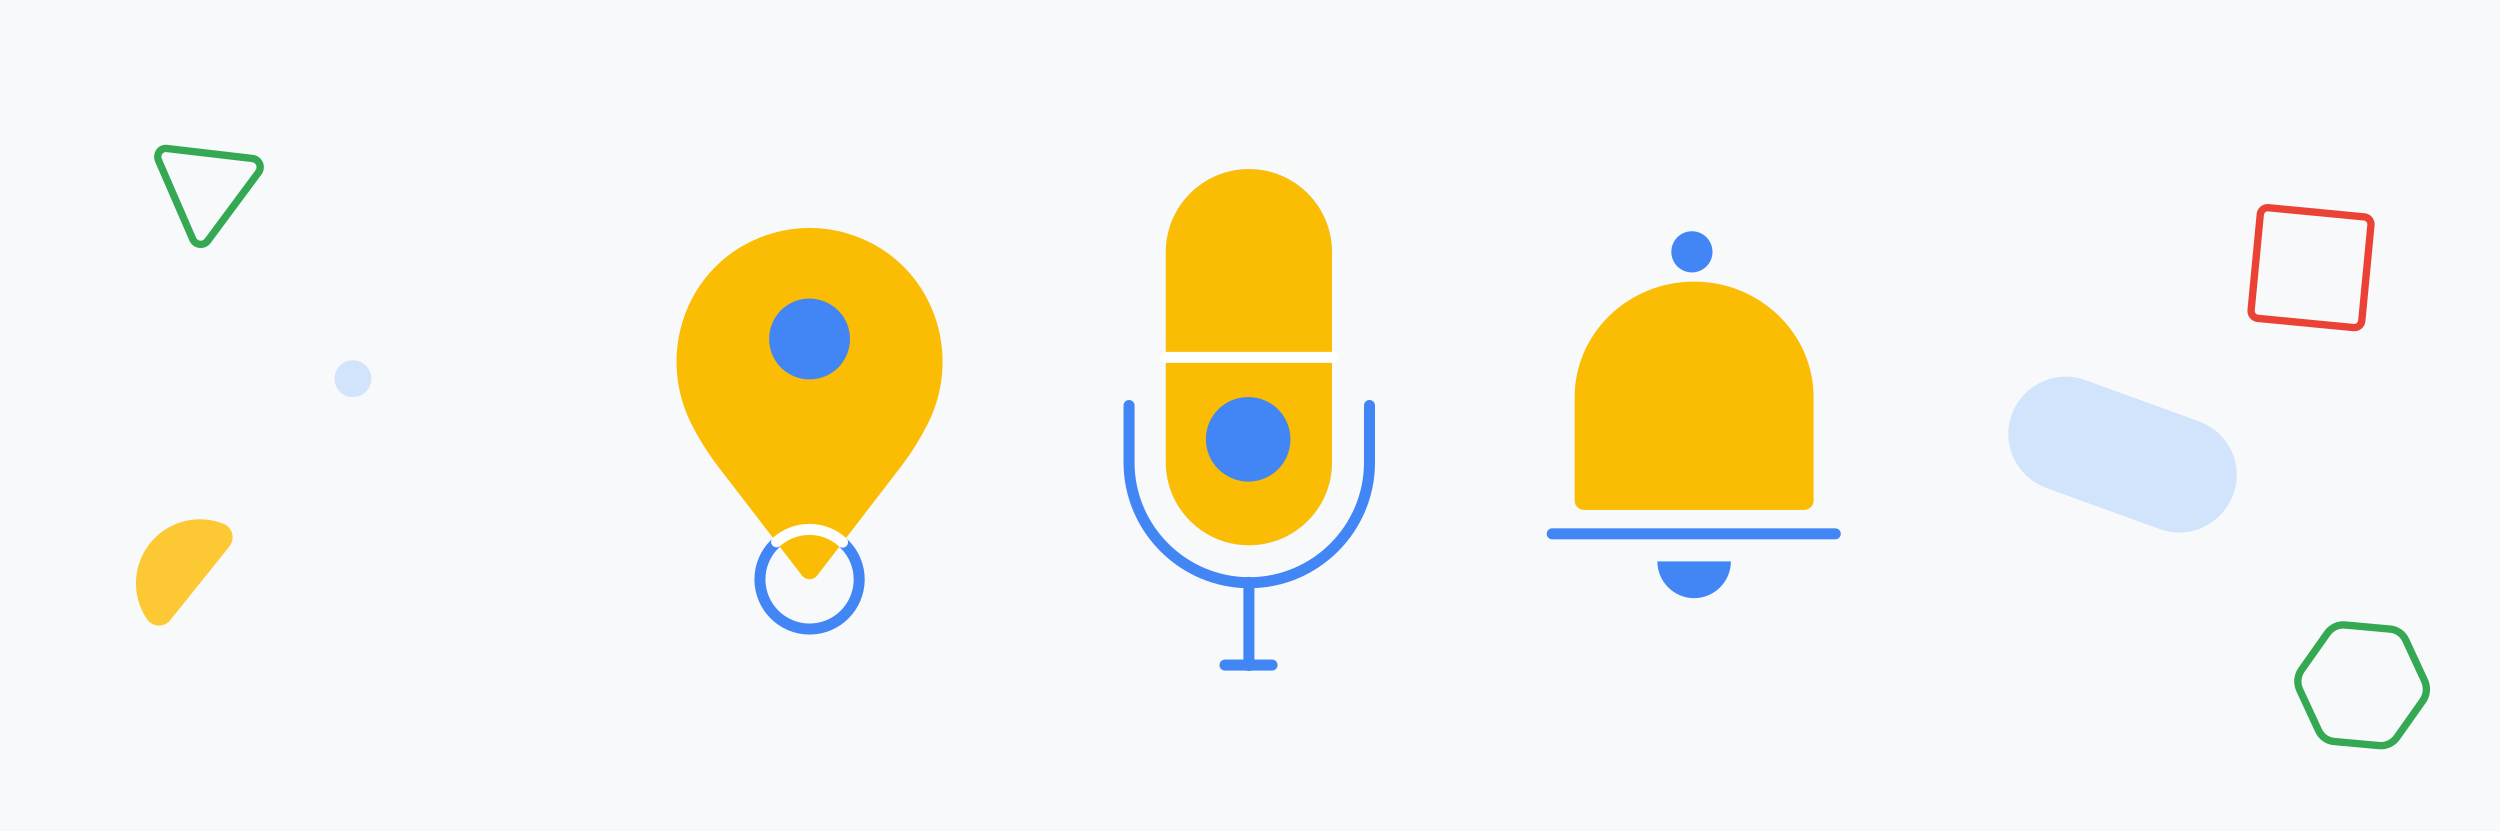
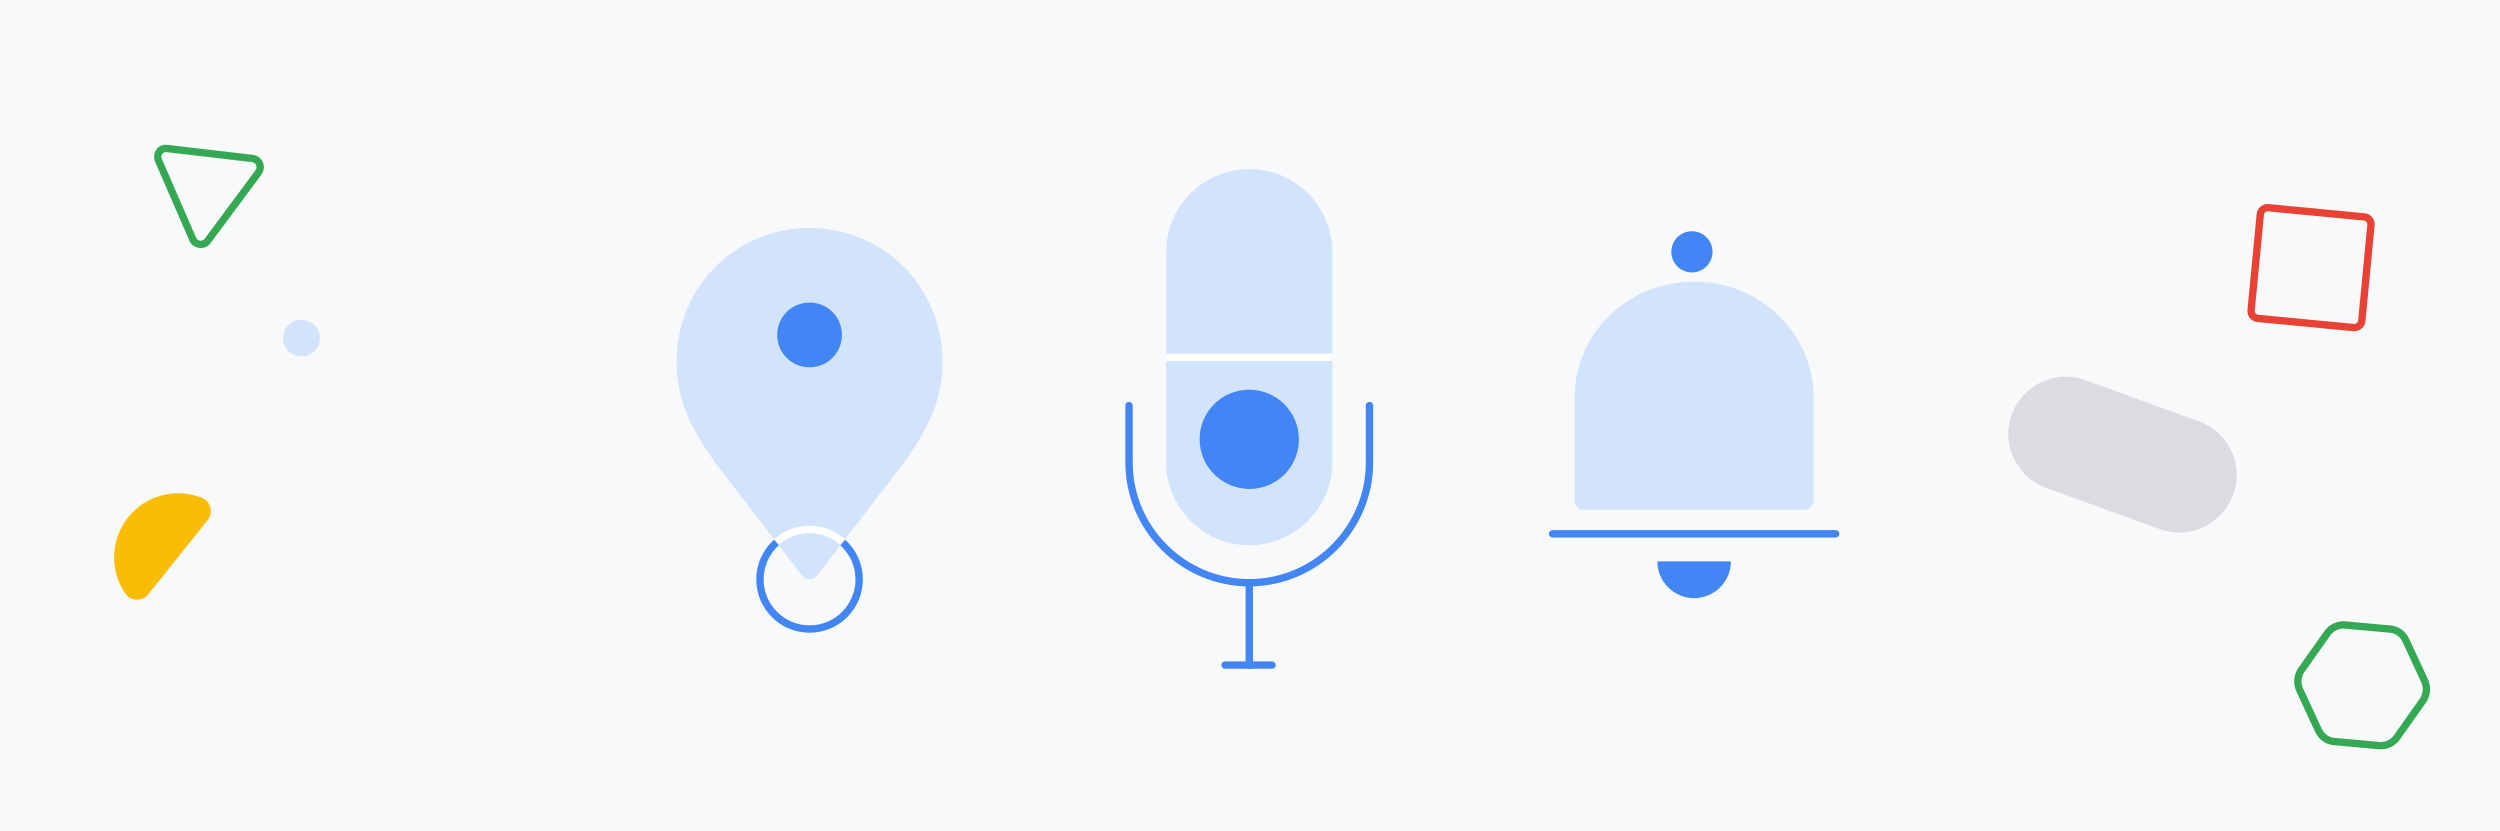
<svg xmlns="http://www.w3.org/2000/svg" fill="none" height="226" viewBox="0 0 680 226" width="680">
  <path d="M0 0h680v226H0z" fill="#f8f9fa" />
-   <path clip-rule="evenodd" d="M205.2 157.6c0-8.221 6.664-15 15-15 8.221 0 15 6.664 15 15 0 8.221-6.664 15-15 15s-15-6.779-15-15zm15-12c-6.664 0-12 5.421-12 12s5.336 12 12 12 12-5.421 12-12c0-6.664-5.421-12-12-12z" fill="#4285f4" fill-rule="evenodd" />
-   <path d="M252.4 115.2c-1.8 3.6-4.2 7.6-7.4 11.8l-22.7 29.5c-1 1.4-3.2 1.4-4.2 0L195.4 127c-3.2-4.2-5.6-8.2-7.4-11.8-8.8-17.6-2.6-39.1 14.5-48.6 5.1-2.8 10.9-4.5 17.2-4.6h1.1c6.2.1 12 1.8 17.1 4.6 17.1 9.5 23.3 31.1 14.5 48.6z" fill="#fbbc04" />
-   <path d="M231.2 92.2c0 6.1-4.9 11-11 11s-11-4.9-11-11 4.9-11 11-11c6.1.1 11 4.9 11 11z" fill="#4285f4" />
-   <path d="M339.7 148.3c-12.5 0-22.6-10.1-22.6-22.6V68.6c0-12.5 10.1-22.6 22.6-22.6s22.6 10.1 22.6 22.6v57.2c0 12.4-10.1 22.5-22.6 22.5z" fill="#d2e3fc" />
-   <path clip-rule="evenodd" d="M307.1 108.8a1.5 1.5 0 0 1 1.5 1.5v15.5c0 17.172 14.028 31.2 31.2 31.2s31.2-14.028 31.2-31.2v-15.5a1.5 1.5 0 0 1 3 0v15.5c0 18.828-15.372 34.2-34.2 34.2s-34.2-15.372-34.2-34.2v-15.5a1.5 1.5 0 0 1 1.5-1.5z" fill="#4285f4" fill-rule="evenodd" />
-   <path d="M339.7 148.3c-12.5 0-22.6-10.1-22.6-22.6V68.6c0-12.5 10.1-22.6 22.6-22.6s22.6 10.1 22.6 22.6v57.2c0 12.4-10.1 22.5-22.6 22.5z" fill="#fbbc04" />
-   <path clip-rule="evenodd" d="M315.6 97.2a1.5 1.5 0 0 1 1.5-1.5h45.4a1.5 1.5 0 0 1 0 3h-45.4a1.5 1.5 0 0 1-1.5-1.5z" fill="#fff" fill-rule="evenodd" />
+   <path clip-rule="evenodd" d="M637.997 169.005l12.076 1.097c2.282.128 4.293 1.567 5.238 3.684l5.1 11.001.003.007a6.49 6.49 0 0 1-.59 6.373l-.007.01-6.997 9.895c-1.3 1.887-3.545 2.96-5.817 2.723l-12.075-1.097c-2.283-.128-4.294-1.567-5.238-3.684l-5.101-11.001-.003-.007a6.492 6.492 0 0 1 .59-6.373l.007-.01 6.997-9.895c1.3-1.886 3.545-2.96 5.817-2.723zm-.202 1.989c-1.523-.16-3.072.564-3.971 1.873l-.007.01-6.996 9.895a4.488 4.488 0 0 0-.41 4.415l5.1 11 .003.007c.654 1.473 2.032 2.428 3.539 2.507l.019.001 12.126 1.103h.007c1.523.161 3.072-.563 3.971-1.872l.007-.01 6.997-9.895a4.49 4.49 0 0 0 .409-4.415l-5.1-11-.003-.007c-.654-1.473-2.032-2.428-3.539-2.507l-.019-.001-12.126-1.103z" fill="#34a853" fill-rule="evenodd" />
+   <path clip-rule="evenodd" d="M616.907 57.496c-.572-.051-1.063.368-1.111.895l-.001.004-2.499 26.096v.002c-.051.572.368 1.063.894 1.111h.005l26.095 2.5h.002c.573.051 1.064-.368 1.112-.894v-.005l2.5-26.095v-.002c.051-.573-.368-1.064-.895-1.112h-.004l-26.096-2.5h-.002zm-3.103.71c.154-1.671 1.661-2.85 3.286-2.702h.005l26.095 2.5h.003c1.672.154 2.851 1.66 2.703 3.287l-.001.004-2.499 26.096v.002c-.154 1.672-1.661 2.85-3.287 2.703h-.004l-26.096-2.5h-.002c-1.672-.154-2.851-1.66-2.703-3.287v-.004l2.5-26.096v-.002z" fill="#e94235" fill-rule="evenodd" />
+   <path d="M598.1 114.6l-30.9-11.2c-8.1-3-17 1.3-20 9.3-3 8.1 1.3 17 9.3 20l30.9 11.2c8.1 3 17-1.3 20-9.3 3.1-8.2-1.2-17-9.3-20z" fill="#dadce0" />
+   <path d="M465.8 68.5c0 3.1-2.5 5.6-5.6 5.6s-5.6-2.5-5.6-5.6 2.5-5.6 5.6-5.6 5.6 2.5 5.6 5.6z" fill="#4285f4" />
+   <path d="M493.3 108.1c0-17.4-14.6-31.5-32.5-31.5-18 0-32.5 14.1-32.5 31.5v28.1c0 1.4 1.2 2.5 2.6 2.5h59.8c1.4 0 2.6-1.1 2.6-2.5z" fill="#d2e3fc" />
  <g fill="#4285f4">
-     <path clip-rule="evenodd" d="M339.7 156.9a1.5 1.5 0 0 1 1.5 1.5V181a1.5 1.5 0 0 1-3 0v-22.6a1.5 1.5 0 0 1 1.5-1.5z" fill-rule="evenodd" />
-     <path d="M351 119.5c0 6.4-5.1 11.5-11.5 11.5-6.4-.1-11.5-5.2-11.5-11.5 0-6.4 5.1-11.5 11.5-11.5s11.5 5.1 11.5 11.5z" />
-     <path clip-rule="evenodd" d="M331.7 180.9a1.5 1.5 0 0 1 1.5-1.5H346a1.5 1.5 0 0 1 0 3h-12.8a1.5 1.5 0 0 1-1.5-1.5z" fill-rule="evenodd" />
-     <path d="M465.8 68.5c0 3.1-2.5 5.6-5.6 5.6s-5.6-2.5-5.6-5.6 2.5-5.6 5.6-5.6 5.6 2.5 5.6 5.6z" />
+     <path clip-rule="evenodd" d="M421.3 145.2a1 1 0 0 1 1-1h77a1 1 0 0 1 0 2h-77a1 1 0 0 1-1-1z" fill-rule="evenodd" />
+     <path d="M460.8 162.7c5.5 0 10-4.5 10-10h-20c0 5.5 4.5 10 10 10z" />
+     <path clip-rule="evenodd" d="M205.7 157.6c0-7.947 6.443-14.5 14.5-14.5 7.947 0 14.5 6.443 14.5 14.5 0 7.947-6.443 14.5-14.5 14.5s-14.5-6.553-14.5-14.5zm14.5-12.5c-6.943 0-12.5 5.647-12.5 12.5s5.557 12.5 12.5 12.5 12.5-5.647 12.5-12.5c0-6.943-5.648-12.5-12.5-12.5z" fill-rule="evenodd" />
  </g>
-   <path d="M493.3 108.1c0-17.4-14.6-31.5-32.5-31.5-18 0-32.5 14.1-32.5 31.5v28.1c0 1.4 1.2 2.5 2.6 2.5h59.8c1.4 0 2.6-1.1 2.6-2.5z" fill="#fbbc04" />
-   <path clip-rule="evenodd" d="M420.7 145.2a1.5 1.5 0 0 1 1.5-1.5h77a1.5 1.5 0 0 1 0 3h-77a1.5 1.5 0 0 1-1.5-1.5z" fill="#4285f4" fill-rule="evenodd" />
-   <path d="M460.8 162.7c5.5 0 10-4.5 10-10h-20c0 5.5 4.5 10 10 10z" fill="#4285f4" />
-   <path d="M101 103c0 2.8-2.2 5-5 5-2.8.1-5-2.2-5-5s2.2-5 5-5c2.7 0 5 2.2 5 5z" fill="#d2e3fc" />
-   <path d="M46.3 168.7c-1.6 2-4.7 1.9-6.2-.1-4.3-6.1-4.2-14.6.6-20.7 5-6.3 13.2-8.2 20.2-5.4 2.3 1 3.1 3.9 1.6 6z" fill="#fcc934" />
-   <path clip-rule="evenodd" d="M637.997 169.005l12.076 1.098c2.282.127 4.293 1.566 5.238 3.683l5.1 11.001.003.007a6.49 6.49 0 0 1-.59 6.373l-.007.01-6.997 9.895c-1.3 1.887-3.545 2.96-5.817 2.723l-12.075-1.097c-2.283-.128-4.294-1.567-5.238-3.684l-5.101-11.001-.003-.007a6.49 6.49 0 0 1 .59-6.372l.007-.011 6.997-9.895c1.3-1.886 3.545-2.96 5.817-2.723zm-.202 1.99c-1.523-.161-3.072.563-3.971 1.872l-.007.01-6.996 9.895a4.488 4.488 0 0 0-.41 4.415l5.1 11 .003.007c.654 1.473 2.032 2.428 3.539 2.507l.019.001 12.126 1.103.007.001c1.523.16 3.072-.564 3.971-1.872l.007-.011 6.997-9.895a4.49 4.49 0 0 0 .409-4.415l-5.1-11-.003-.007c-.654-1.473-2.032-2.428-3.539-2.507l-.019-.001-12.126-1.103zM45.638 39.41l23.073 2.696a3.38 3.38 0 0 1 2.395 5.385l-.003.005L57.306 66.09l-.001.003c-1.566 2.13-4.828 1.7-5.826-.704l-9.3-21.4-.004-.01c-.958-2.326.809-4.994 3.463-4.57zm-1.617 3.801l9.3 21.4.004.008a1.368 1.368 0 0 0 2.369.29l.003-.005L69.494 46.31l.001-.002c.644-.881.128-2.094-1-2.213h-.011L45.36 41.39l-.024-.004c-.93-.154-1.746.763-1.315 1.825z" fill="#34a853" fill-rule="evenodd" />
-   <path clip-rule="evenodd" d="M616.907 57.496c-.572-.051-1.063.368-1.111.895l-.001.004-2.499 26.096v.002c-.051.572.368 1.063.894 1.111h.005l26.095 2.5h.002c.573.051 1.064-.368 1.112-.894v-.005l2.5-26.095v-.002c.051-.573-.368-1.064-.895-1.112h-.004l-26.096-2.5h-.002zm-3.103.71c.154-1.671 1.661-2.85 3.286-2.702h.005l26.095 2.5h.003c1.672.154 2.851 1.66 2.703 3.287l-.001.004-2.499 26.096v.002c-.154 1.672-1.661 2.85-3.287 2.703h-.004l-26.096-2.5h-.002c-1.672-.154-2.851-1.66-2.703-3.287v-.004l2.5-26.096v-.002z" fill="#ea4335" fill-rule="evenodd" />
-   <path d="M598.1 114.6l-30.9-11.2c-8.1-3-17 1.3-20 9.3-3 8.1 1.3 17 9.3 20l30.9 11.2c8.1 3 17-1.3 20-9.3 3.1-8.2-1.2-17-9.3-20z" fill="#d2e3fc" />
-   <path clip-rule="evenodd" d="M210.212 146.271c2.656-2.323 6.101-3.771 9.988-3.771 3.784 0 7.343 1.446 10.014 3.894a1.501 1.501 0 0 1-2.028 2.212 11.833 11.833 0 0 0-7.986-3.106c-3.113 0-5.868 1.152-8.012 3.029a1.501 1.501 0 0 1-1.976-2.258z" fill="#fff" fill-rule="evenodd" />
+   <path d="M252.4 115.2c-1.8 3.6-4.2 7.6-7.4 11.8l-22.7 29.5c-1 1.4-3.2 1.4-4.2 0L195.4 127c-3.2-4.2-5.6-8.2-7.4-11.8-8.8-17.6-2.6-39.1 14.5-48.6 5.1-2.8 10.9-4.5 17.2-4.6h1.1c6.2.1 12 1.8 17.1 4.6 17.1 9.5 23.3 31.1 14.5 48.6z" fill="#d2e3fc" />
+   <path d="M229 91.1c0 4.9-3.9 8.8-8.8 8.8s-8.8-3.9-8.8-8.8 3.9-8.8 8.8-8.8 8.8 3.9 8.8 8.8z" fill="#4285f4" />
+   <path clip-rule="evenodd" d="M210.542 146.647c2.57-2.249 5.9-3.647 9.658-3.647 3.656 0 7.095 1.398 9.676 3.763l-1.352 1.474A12.33 12.33 0 0 0 220.2 145c-3.242 0-6.112 1.202-8.341 3.153z" fill="#fff" fill-rule="evenodd" />
+   <path clip-rule="evenodd" d="M307.1 109.3a1 1 0 0 1 1 1v15.5c0 17.448 14.252 31.7 31.7 31.7s31.7-14.252 31.7-31.7v-15.5a1 1 0 0 1 2 0v15.5c0 18.552-15.148 33.7-33.7 33.7s-33.7-15.148-33.7-33.7v-15.5a1 1 0 0 1 1-1z" fill="#4285f4" fill-rule="evenodd" />
+   <path d="M339.8 148.3c-12.5 0-22.6-10.1-22.6-22.6V68.6c0-12.5 10.1-22.6 22.6-22.6s22.6 10.1 22.6 22.6v57.2c0 12.4-10.2 22.5-22.6 22.5z" fill="#d2e3fc" />
+   <path clip-rule="evenodd" d="M362.4 98.2h-45.2v-2h45.2z" fill="#fff" fill-rule="evenodd" />
+   <path clip-rule="evenodd" d="M339.8 157.5a1 1 0 0 1 1 1V181a1 1 0 0 1-2 0v-22.5a1 1 0 0 1 1-1z" fill="#4285f4" fill-rule="evenodd" />
+   <path d="M353.3 119.5c0 7.5-6 13.5-13.5 13.5-7.5-.1-13.5-6.1-13.5-13.5 0-7.5 6-13.5 13.5-13.5s13.5 6.1 13.5 13.5z" fill="#4285f4" />
+   <path clip-rule="evenodd" d="M332.2 180.9a1 1 0 0 1 1-1H346a1 1 0 0 1 0 2h-12.8a1 1 0 0 1-1-1z" fill="#4285f4" fill-rule="evenodd" />
+   <path d="M87 91.97c0 2.76-2.209 4.969-4.97 4.969C79.21 97 77 94.73 77 91.969 77 89.21 79.209 87 81.97 87c2.76 0 5.03 2.209 5.03 4.97z" fill="#d2e3fc" />
+   <path d="M40.327 161.675c-1.562 2.01-4.7 1.9-6.164-.134-4.294-6.113-4.248-14.585.625-20.739a17.327 17.327 0 0 1 20.19-5.353c2.345 1.016 3.115 3.943 1.553 5.953z" fill="#fbbc04" />
+   <path clip-rule="evenodd" d="M45.638 39.41l23.073 2.696a3.38 3.38 0 0 1 2.395 5.385l-.003.005L57.306 66.09l-.001.003c-1.566 2.13-4.828 1.7-5.826-.704l-9.3-21.4-.004-.01c-.958-2.326.809-4.994 3.463-4.57zm-1.617 3.801l9.3 21.4.004.008a1.368 1.368 0 0 0 2.369.29l.003-.005L69.494 46.31l.001-.002c.644-.881.128-2.094-1-2.213h-.011L45.36 41.39l-.024-.004c-.93-.154-1.746.763-1.315 1.825z" fill="#34a853" fill-rule="evenodd" />
</svg>
